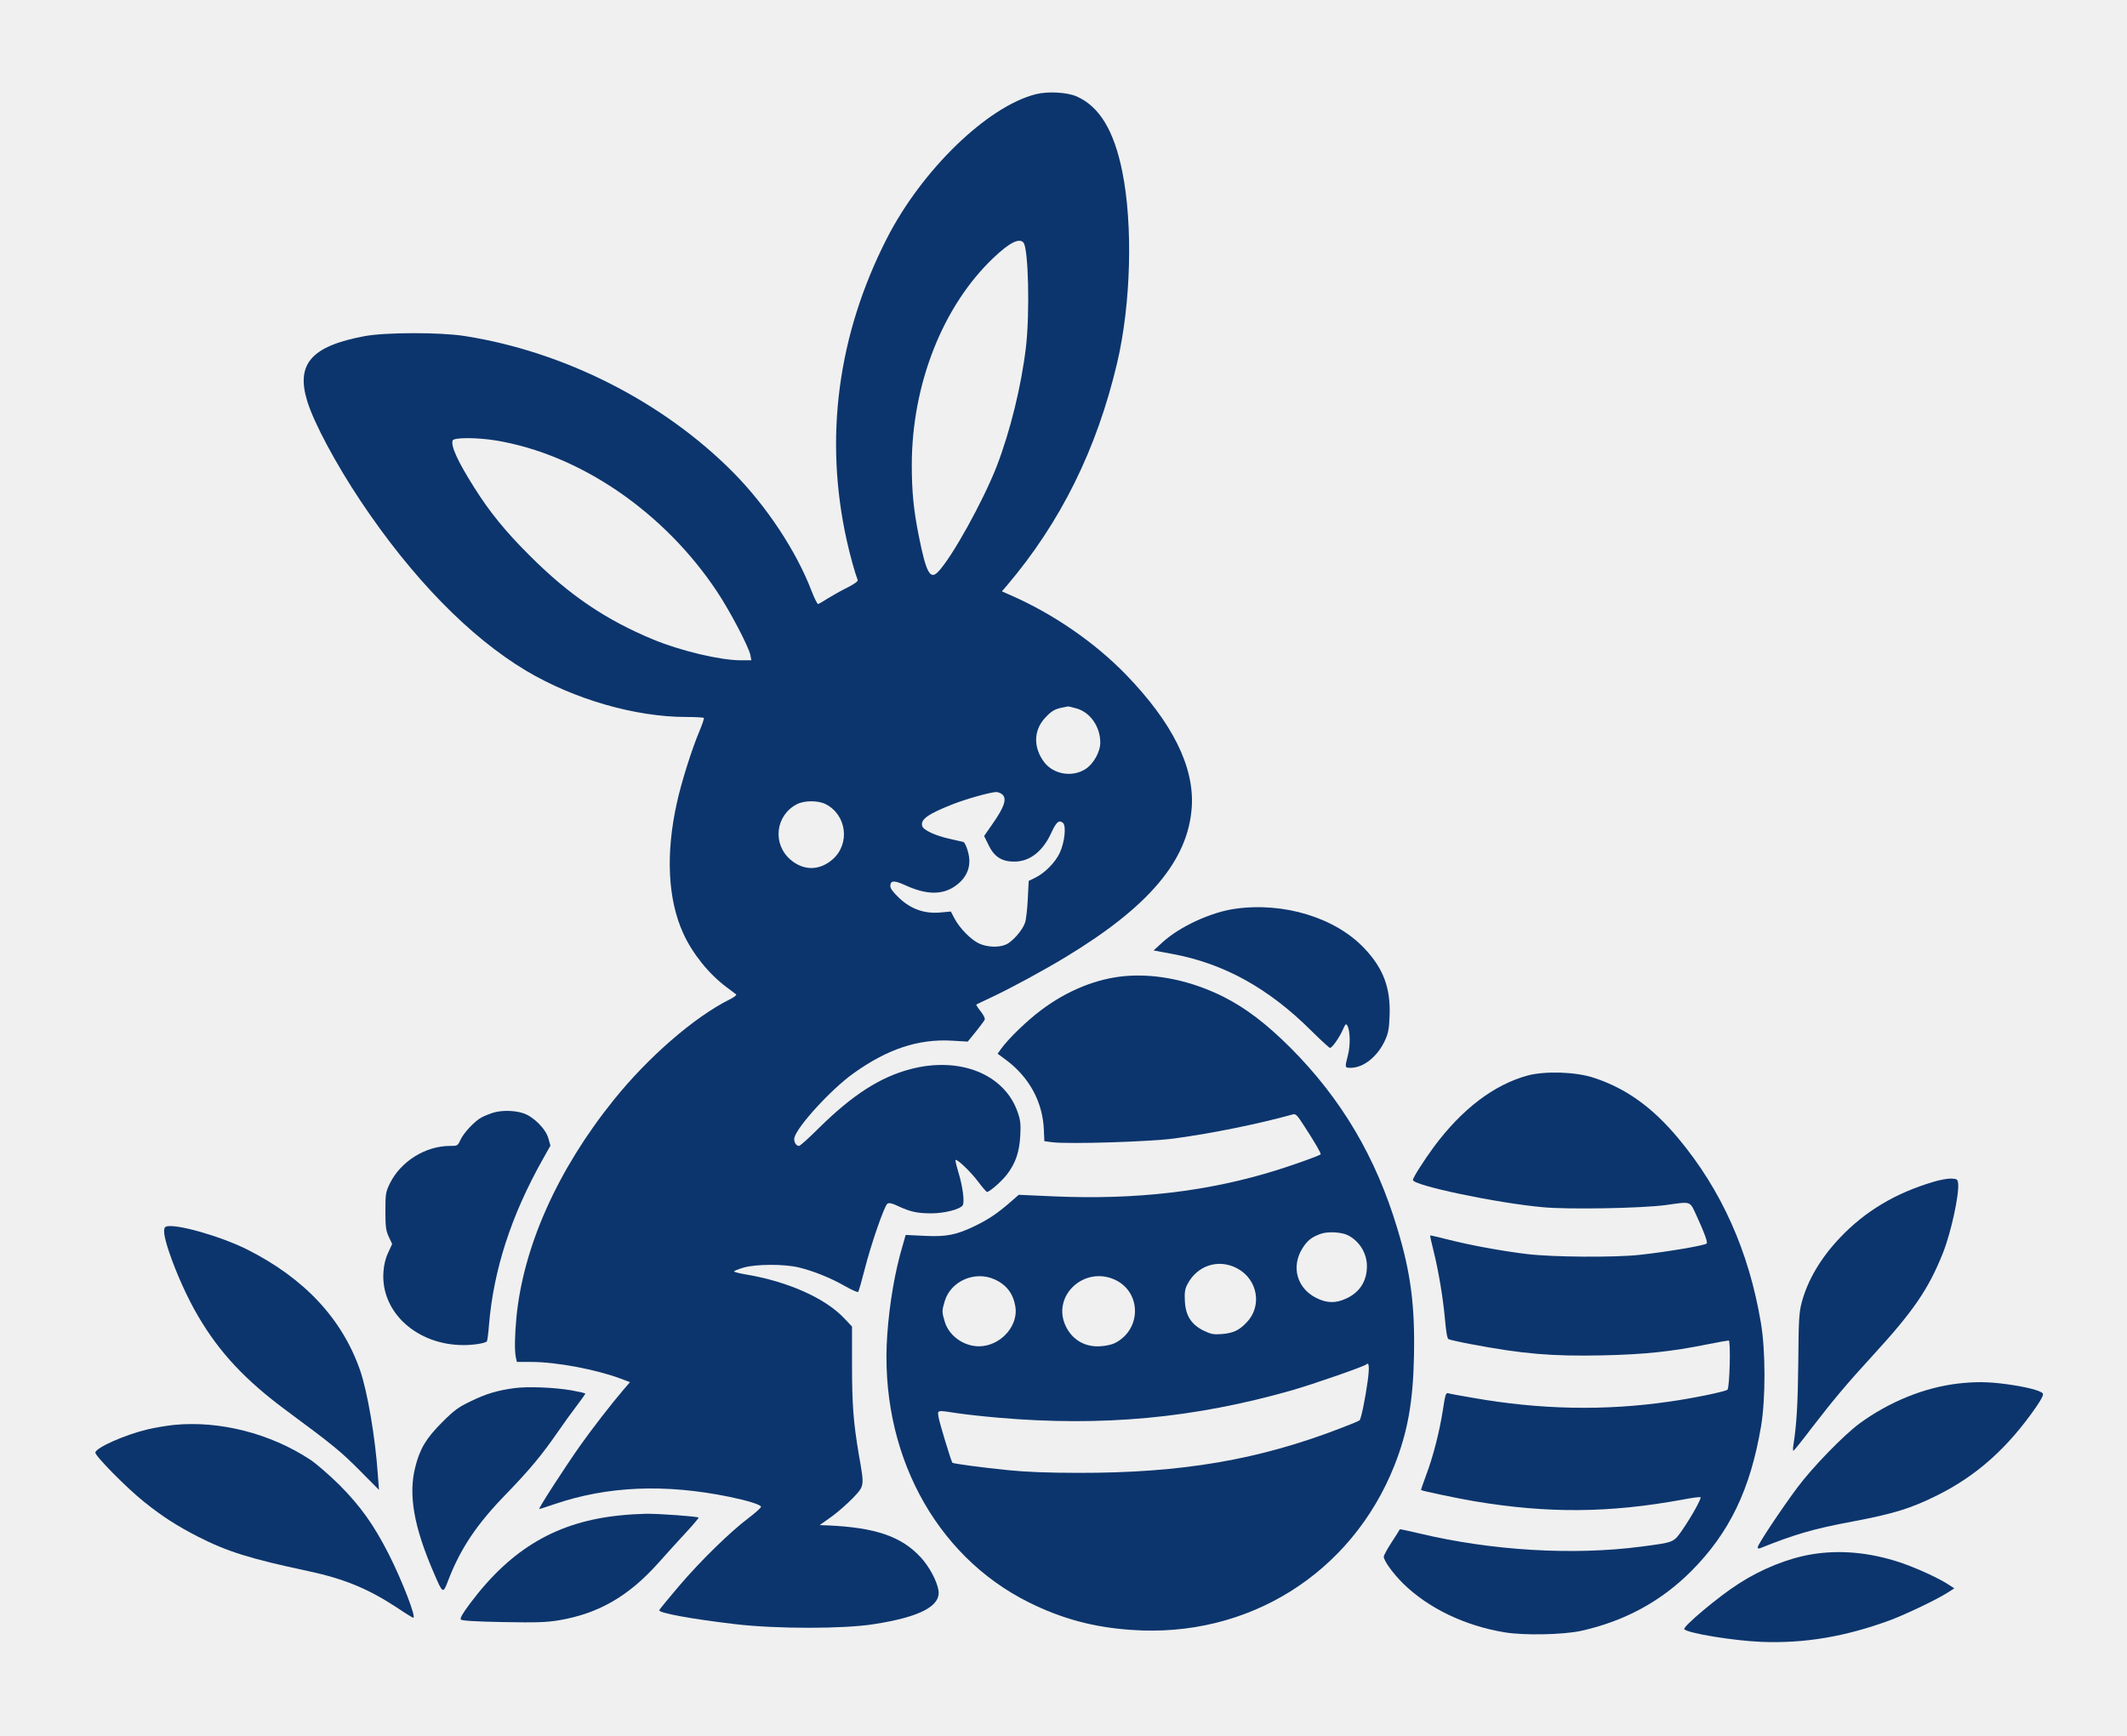
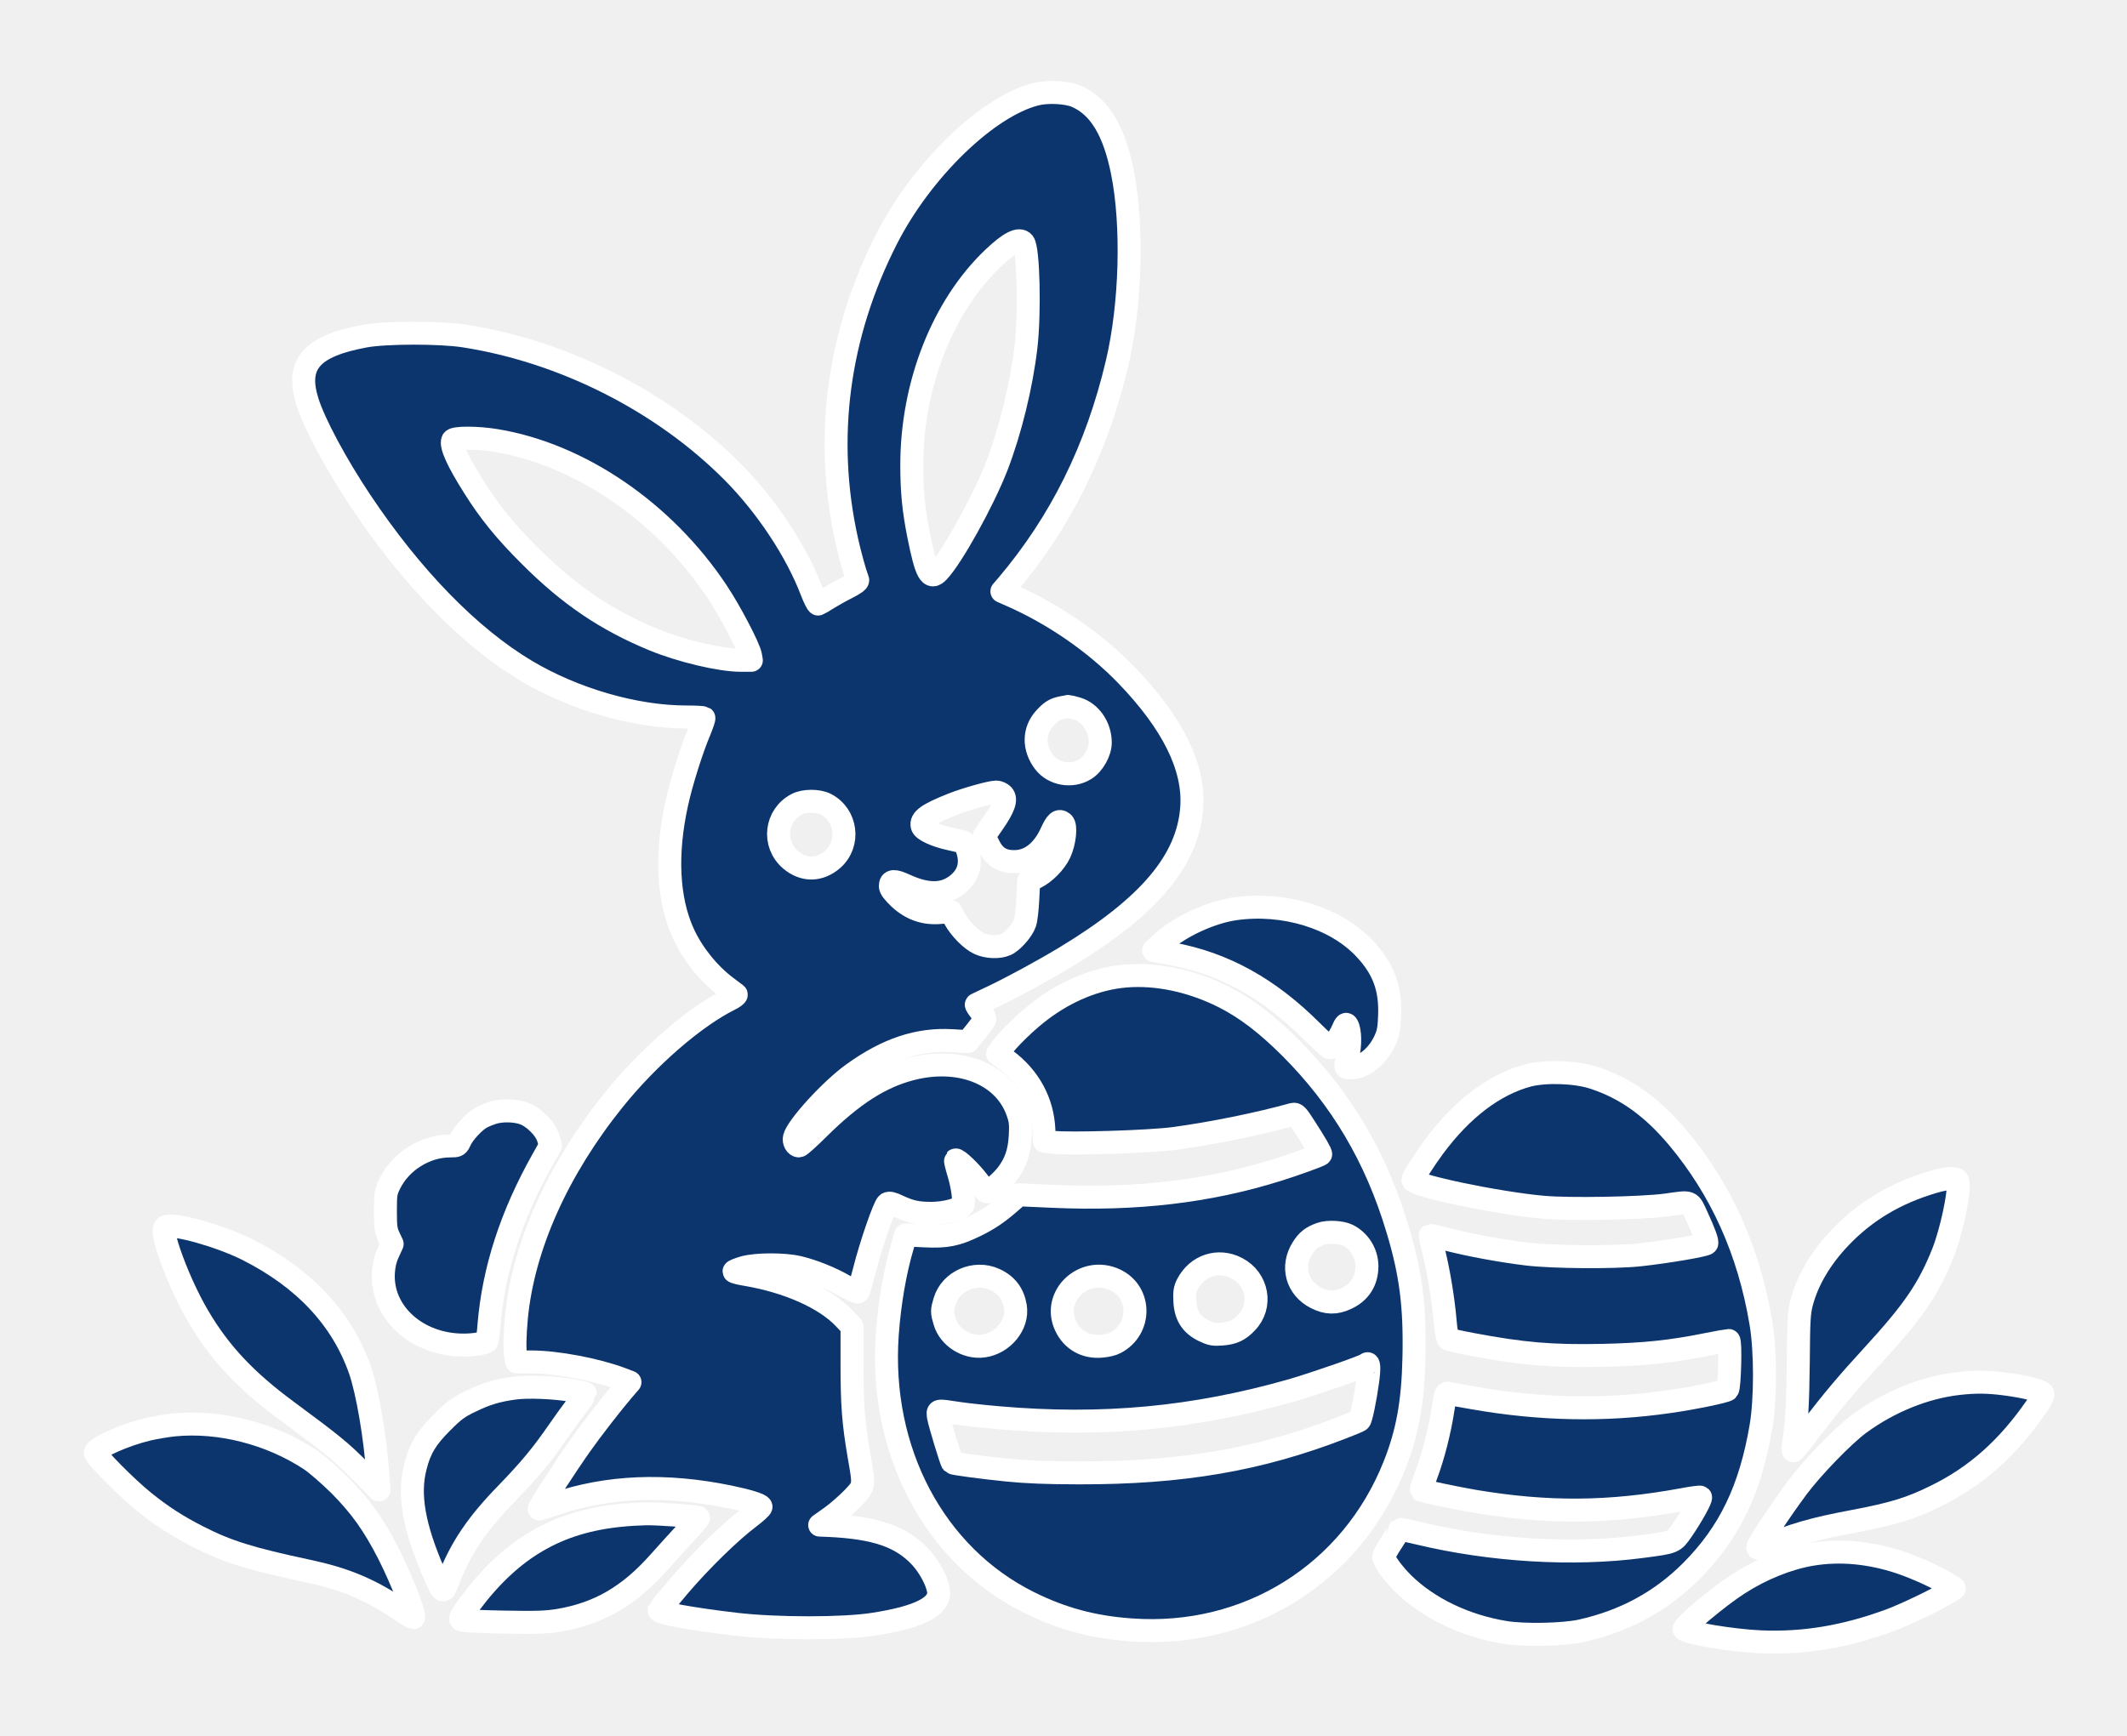
<svg xmlns="http://www.w3.org/2000/svg" version="1.0" width="1388pt" height="1133pt" viewBox="0 0 1388 1133" preserveAspectRatio="xMidYMid meet">
-   <g transform="translate(0,1133) scale(0.1,-0.1)" fill="#0c356d" stroke="none">
+   <g transform="translate(0,1133) scale(0.1,-0.1)" fill="#0c356d" stroke="#ffffff" stroke-width="150" stroke-linejoin="round" stroke-linecap="round">
    <path d="M6759 10715 c-316 -80 -744 -495 -972 -942 -321 -629 -410 -1304 -261 -1973 22 -98 53 -210 71 -256 3 -8 -21 -26 -69 -50 -40 -20 -97 -52 -126 -70 -29 -19 -57 -35 -63 -37 -5 -1 -24 36 -42 83 -100 262 -294 556 -515 779 -457 460 -1102 787 -1752 888 -161 25 -516 24 -650 -1 -349 -65 -451 -182 -374 -428 45 -143 187 -408 347 -648 335 -502 712 -888 1080 -1108 314 -187 713 -302 1046 -302 59 0 110 -3 114 -6 3 -3 -10 -41 -28 -85 -48 -112 -119 -335 -148 -470 -74 -332 -59 -630 41 -850 59 -131 166 -265 281 -351 31 -23 60 -45 65 -49 5 -4 -16 -20 -45 -34 -231 -116 -531 -377 -755 -656 -365 -454 -589 -955 -634 -1418 -11 -118 -13 -214 -4 -260 l7 -31 94 0 c164 0 423 -49 586 -110 l58 -22 -43 -50 c-74 -86 -207 -258 -277 -357 -104 -147 -281 -421 -272 -421 4 0 47 14 97 31 348 119 724 135 1146 48 116 -24 201 -50 204 -64 2 -5 -34 -38 -79 -72 -121 -91 -315 -280 -457 -447 -69 -81 -126 -151 -128 -156 -7 -18 202 -57 500 -92 263 -31 703 -31 898 0 305 47 441 119 424 222 -11 63 -60 154 -116 215 -126 136 -294 194 -606 208 l-53 2 76 54 c42 30 105 86 141 123 76 81 75 74 39 280 -36 213 -45 325 -45 595 l0 244 -52 55 c-124 131 -367 239 -640 285 -43 7 -78 16 -78 20 0 3 28 15 63 25 80 23 263 24 359 1 96 -23 210 -69 302 -122 44 -25 83 -42 86 -38 4 5 22 67 40 138 43 171 131 425 151 438 12 7 31 3 70 -16 80 -37 125 -47 217 -47 85 0 186 26 204 52 14 20 0 125 -27 213 -13 43 -22 81 -20 83 9 10 100 -77 147 -140 28 -37 54 -68 59 -68 17 0 96 69 131 115 56 74 80 145 86 252 4 78 1 102 -18 156 -87 247 -379 363 -700 278 -197 -52 -377 -168 -595 -383 -65 -65 -124 -118 -131 -118 -20 0 -36 29 -30 54 18 73 240 316 383 418 222 160 425 228 646 215 l102 -6 53 65 c29 36 55 71 58 79 3 8 -9 32 -27 54 -18 23 -30 42 -28 44 2 1 51 25 109 52 124 59 325 168 471 256 548 331 803 634 826 981 17 262 -125 549 -427 862 -204 211 -475 398 -753 520 l-59 26 32 37 c352 415 587 890 720 1454 90 382 104 899 34 1247 -54 269 -149 427 -299 493 -62 27 -188 34 -266 14z m-80 -969 c32 -39 42 -456 16 -681 -30 -254 -102 -548 -191 -779 -87 -224 -291 -593 -381 -687 -53 -57 -79 -10 -128 236 -33 165 -45 288 -45 459 0 526 202 1039 533 1353 104 99 169 132 196 99z m-3444 -1291 c548 -90 1099 -466 1445 -988 84 -126 207 -361 217 -414 l6 -33 -69 0 c-134 0 -390 61 -570 135 -311 129 -549 290 -804 545 -162 161 -266 289 -368 452 -104 164 -152 269 -138 303 7 20 158 20 281 0z m3792 -1750 c89 -26 153 -120 153 -222 0 -61 -44 -140 -98 -174 -86 -54 -207 -34 -268 46 -71 94 -70 205 3 286 42 46 64 60 113 70 19 4 38 7 41 8 3 0 28 -6 56 -14z m-483 -564 c26 -28 8 -81 -63 -183 l-59 -85 29 -59 c36 -76 87 -109 169 -108 100 0 185 67 240 187 33 72 50 87 76 66 23 -19 12 -125 -20 -195 -29 -63 -98 -133 -160 -163 l-43 -21 -6 -118 c-3 -64 -11 -134 -18 -155 -16 -49 -84 -126 -126 -143 -46 -20 -121 -17 -173 7 -53 24 -126 98 -161 163 l-24 46 -66 -6 c-103 -10 -191 20 -269 92 -41 39 -60 64 -60 80 0 38 25 39 99 5 138 -63 243 -64 328 -2 78 57 105 133 79 224 -9 32 -22 59 -29 61 -7 2 -46 11 -87 20 -97 21 -175 58 -182 84 -12 44 37 78 198 142 86 34 245 79 285 80 14 0 34 -9 43 -19z m-1156 -60 c137 -70 161 -258 46 -360 -86 -75 -189 -76 -275 -3 -120 103 -99 289 40 362 49 26 140 26 189 1z" />
    <path d="M8060 5398 c-157 -22 -359 -115 -472 -217 l-60 -55 118 -22 c340 -62 634 -225 915 -506 60 -59 113 -108 118 -108 14 0 60 65 83 117 17 39 22 44 30 29 19 -34 21 -129 4 -194 -21 -83 -21 -82 19 -82 83 0 175 74 223 179 21 45 27 75 30 161 7 180 -40 308 -164 439 -189 201 -526 304 -844 259z" />
    <path d="M7345 4959 c-188 -16 -381 -94 -553 -224 -92 -69 -215 -188 -262 -255 l-20 -28 50 -37 c156 -114 245 -278 252 -462 l3 -72 53 -7 c107 -13 638 3 797 25 249 34 545 94 772 157 19 5 29 -6 75 -78 71 -109 111 -179 106 -183 -7 -8 -177 -69 -283 -102 -450 -141 -921 -196 -1463 -172 l-224 10 -55 -48 c-83 -72 -140 -111 -228 -154 -124 -60 -188 -73 -332 -66 l-123 6 -19 -67 c-51 -170 -86 -376 -101 -582 -54 -761 307 -1443 925 -1750 216 -107 421 -162 667 -179 761 -55 1437 368 1717 1072 86 217 122 414 128 712 7 328 -20 544 -108 834 -140 468 -366 849 -698 1182 -159 158 -289 257 -434 331 -211 106 -437 154 -642 137z m1451 -1692 c76 -39 124 -118 124 -202 0 -97 -47 -171 -135 -211 -68 -32 -127 -31 -196 4 -127 64 -165 205 -89 325 31 49 59 72 118 93 45 17 137 12 178 -9z m-725 -215 c137 -71 168 -248 63 -355 -48 -51 -87 -69 -161 -75 -54 -4 -70 -1 -118 22 -81 40 -118 98 -123 192 -3 56 0 79 16 110 64 124 202 169 323 106z m-1581 -73 c78 -35 122 -93 136 -178 19 -117 -81 -240 -209 -257 -108 -15 -222 57 -252 159 -19 63 -19 71 0 134 39 131 197 200 325 142z m787 -3 c172 -81 173 -323 0 -412 -16 -9 -56 -19 -89 -21 -104 -10 -191 40 -234 132 -92 196 121 395 323 301z m1648 -661 c-16 -117 -43 -247 -53 -256 -4 -4 -56 -26 -117 -49 -539 -209 -1041 -295 -1715 -294 -205 0 -347 6 -465 18 -168 17 -355 42 -360 48 -8 9 -84 259 -90 296 -8 50 -14 48 125 27 52 -8 172 -21 265 -29 680 -59 1278 -3 1916 179 141 41 474 156 487 170 16 16 19 -21 7 -110z" />
    <path d="M9970 4310 c-219 -59 -430 -219 -613 -466 -65 -88 -137 -202 -137 -216 0 -36 548 -151 848 -178 171 -16 643 -7 802 14 172 24 155 30 204 -76 48 -104 71 -167 63 -175 -14 -13 -261 -55 -437 -74 -166 -18 -564 -15 -734 5 -171 21 -367 57 -517 95 -63 16 -115 28 -116 27 -2 -1 8 -47 22 -102 33 -132 63 -313 75 -453 6 -69 14 -118 22 -122 6 -4 73 -19 147 -33 339 -64 527 -80 861 -73 270 6 445 24 682 72 70 14 133 25 139 25 14 0 6 -307 -8 -321 -12 -12 -223 -56 -380 -78 -419 -61 -842 -53 -1283 25 -80 13 -152 27 -161 30 -14 4 -19 -14 -33 -108 -22 -142 -64 -307 -110 -428 -19 -52 -34 -95 -33 -96 6 -6 235 -54 347 -73 482 -81 883 -77 1358 10 62 12 116 19 119 16 7 -8 -57 -124 -119 -214 -57 -82 -52 -80 -265 -108 -446 -59 -980 -27 -1452 86 -68 16 -125 28 -126 27 0 -2 -24 -39 -53 -84 -29 -44 -52 -87 -52 -95 0 -27 59 -108 126 -175 164 -161 402 -276 663 -319 125 -21 383 -16 500 10 282 63 519 191 717 389 250 251 386 533 456 946 30 180 30 492 -1 675 -78 467 -258 869 -541 1207 -168 201 -341 325 -550 393 -117 39 -316 45 -430 15z" />
    <path d="M3215 4066 c-22 -7 -54 -20 -71 -29 -45 -23 -118 -101 -139 -147 -18 -39 -19 -40 -69 -40 -160 0 -321 -101 -392 -245 -27 -56 -29 -68 -29 -180 0 -102 3 -127 22 -168 l22 -47 -26 -57 c-18 -38 -28 -80 -31 -128 -17 -261 219 -475 523 -475 67 0 140 12 152 24 3 3 10 52 14 108 30 360 145 715 351 1081 l50 89 -13 46 c-17 63 -96 142 -163 165 -58 20 -144 21 -201 3z" />
    <path d="M12615 3615 c-246 -73 -442 -190 -606 -362 -126 -132 -212 -277 -251 -422 -18 -67 -21 -112 -23 -391 -3 -278 -11 -410 -32 -542 -3 -21 -3 -38 0 -38 3 0 56 65 117 146 143 186 233 293 399 474 267 291 366 435 461 674 52 132 106 381 98 451 -3 27 -7 30 -43 32 -22 1 -76 -8 -120 -22z" />
    <path d="M1083 3323 c-21 -8 -15 -60 21 -167 46 -136 120 -301 190 -419 139 -237 309 -418 577 -616 299 -221 353 -265 478 -391 l124 -125 -7 95 c-17 249 -68 546 -117 688 -118 336 -364 599 -738 787 -177 88 -472 171 -528 148z" />
    <path d="M12778 2299 c-221 -26 -448 -118 -644 -261 -103 -76 -308 -287 -406 -419 -104 -140 -258 -371 -258 -389 0 -8 6 -10 18 -5 227 91 343 125 604 174 265 50 377 85 543 167 262 129 468 313 654 583 36 53 48 78 41 86 -15 19 -117 44 -237 60 -119 16 -199 17 -315 4z" />
    <path d="M3356 2269 c-111 -15 -185 -37 -285 -86 -80 -38 -108 -59 -186 -137 -103 -103 -145 -172 -175 -292 -46 -180 -10 -389 121 -691 59 -138 60 -138 93 -51 81 211 187 369 381 568 151 156 231 252 340 410 32 47 85 120 117 162 32 42 58 79 58 81 0 3 -39 12 -87 21 -114 20 -290 27 -377 15z" />
    <path d="M1136 2029 c-48 -5 -126 -18 -172 -29 -148 -35 -335 -118 -342 -151 -4 -20 204 -231 318 -322 118 -95 216 -158 353 -228 190 -97 341 -144 717 -224 234 -50 390 -114 578 -237 56 -38 105 -68 109 -68 21 0 -72 241 -160 415 -97 191 -185 314 -321 451 -67 66 -153 141 -193 167 -260 171 -591 255 -887 226z" />
    <path d="M4053 1439 c-414 -40 -714 -214 -983 -572 -53 -71 -70 -101 -62 -109 7 -7 102 -13 275 -16 219 -4 281 -2 366 12 258 44 454 157 649 376 48 54 127 141 176 194 49 53 87 98 85 100 -8 8 -262 26 -342 25 -45 -1 -119 -5 -164 -10z" />
    <path d="M11821 1184 c-154 -26 -326 -95 -476 -192 -133 -85 -367 -282 -354 -297 26 -26 316 -74 499 -82 284 -12 555 34 849 143 102 39 298 132 370 178 l44 28 -29 19 c-64 44 -214 113 -324 150 -198 66 -394 84 -579 53z" />
  </g>
</svg>
